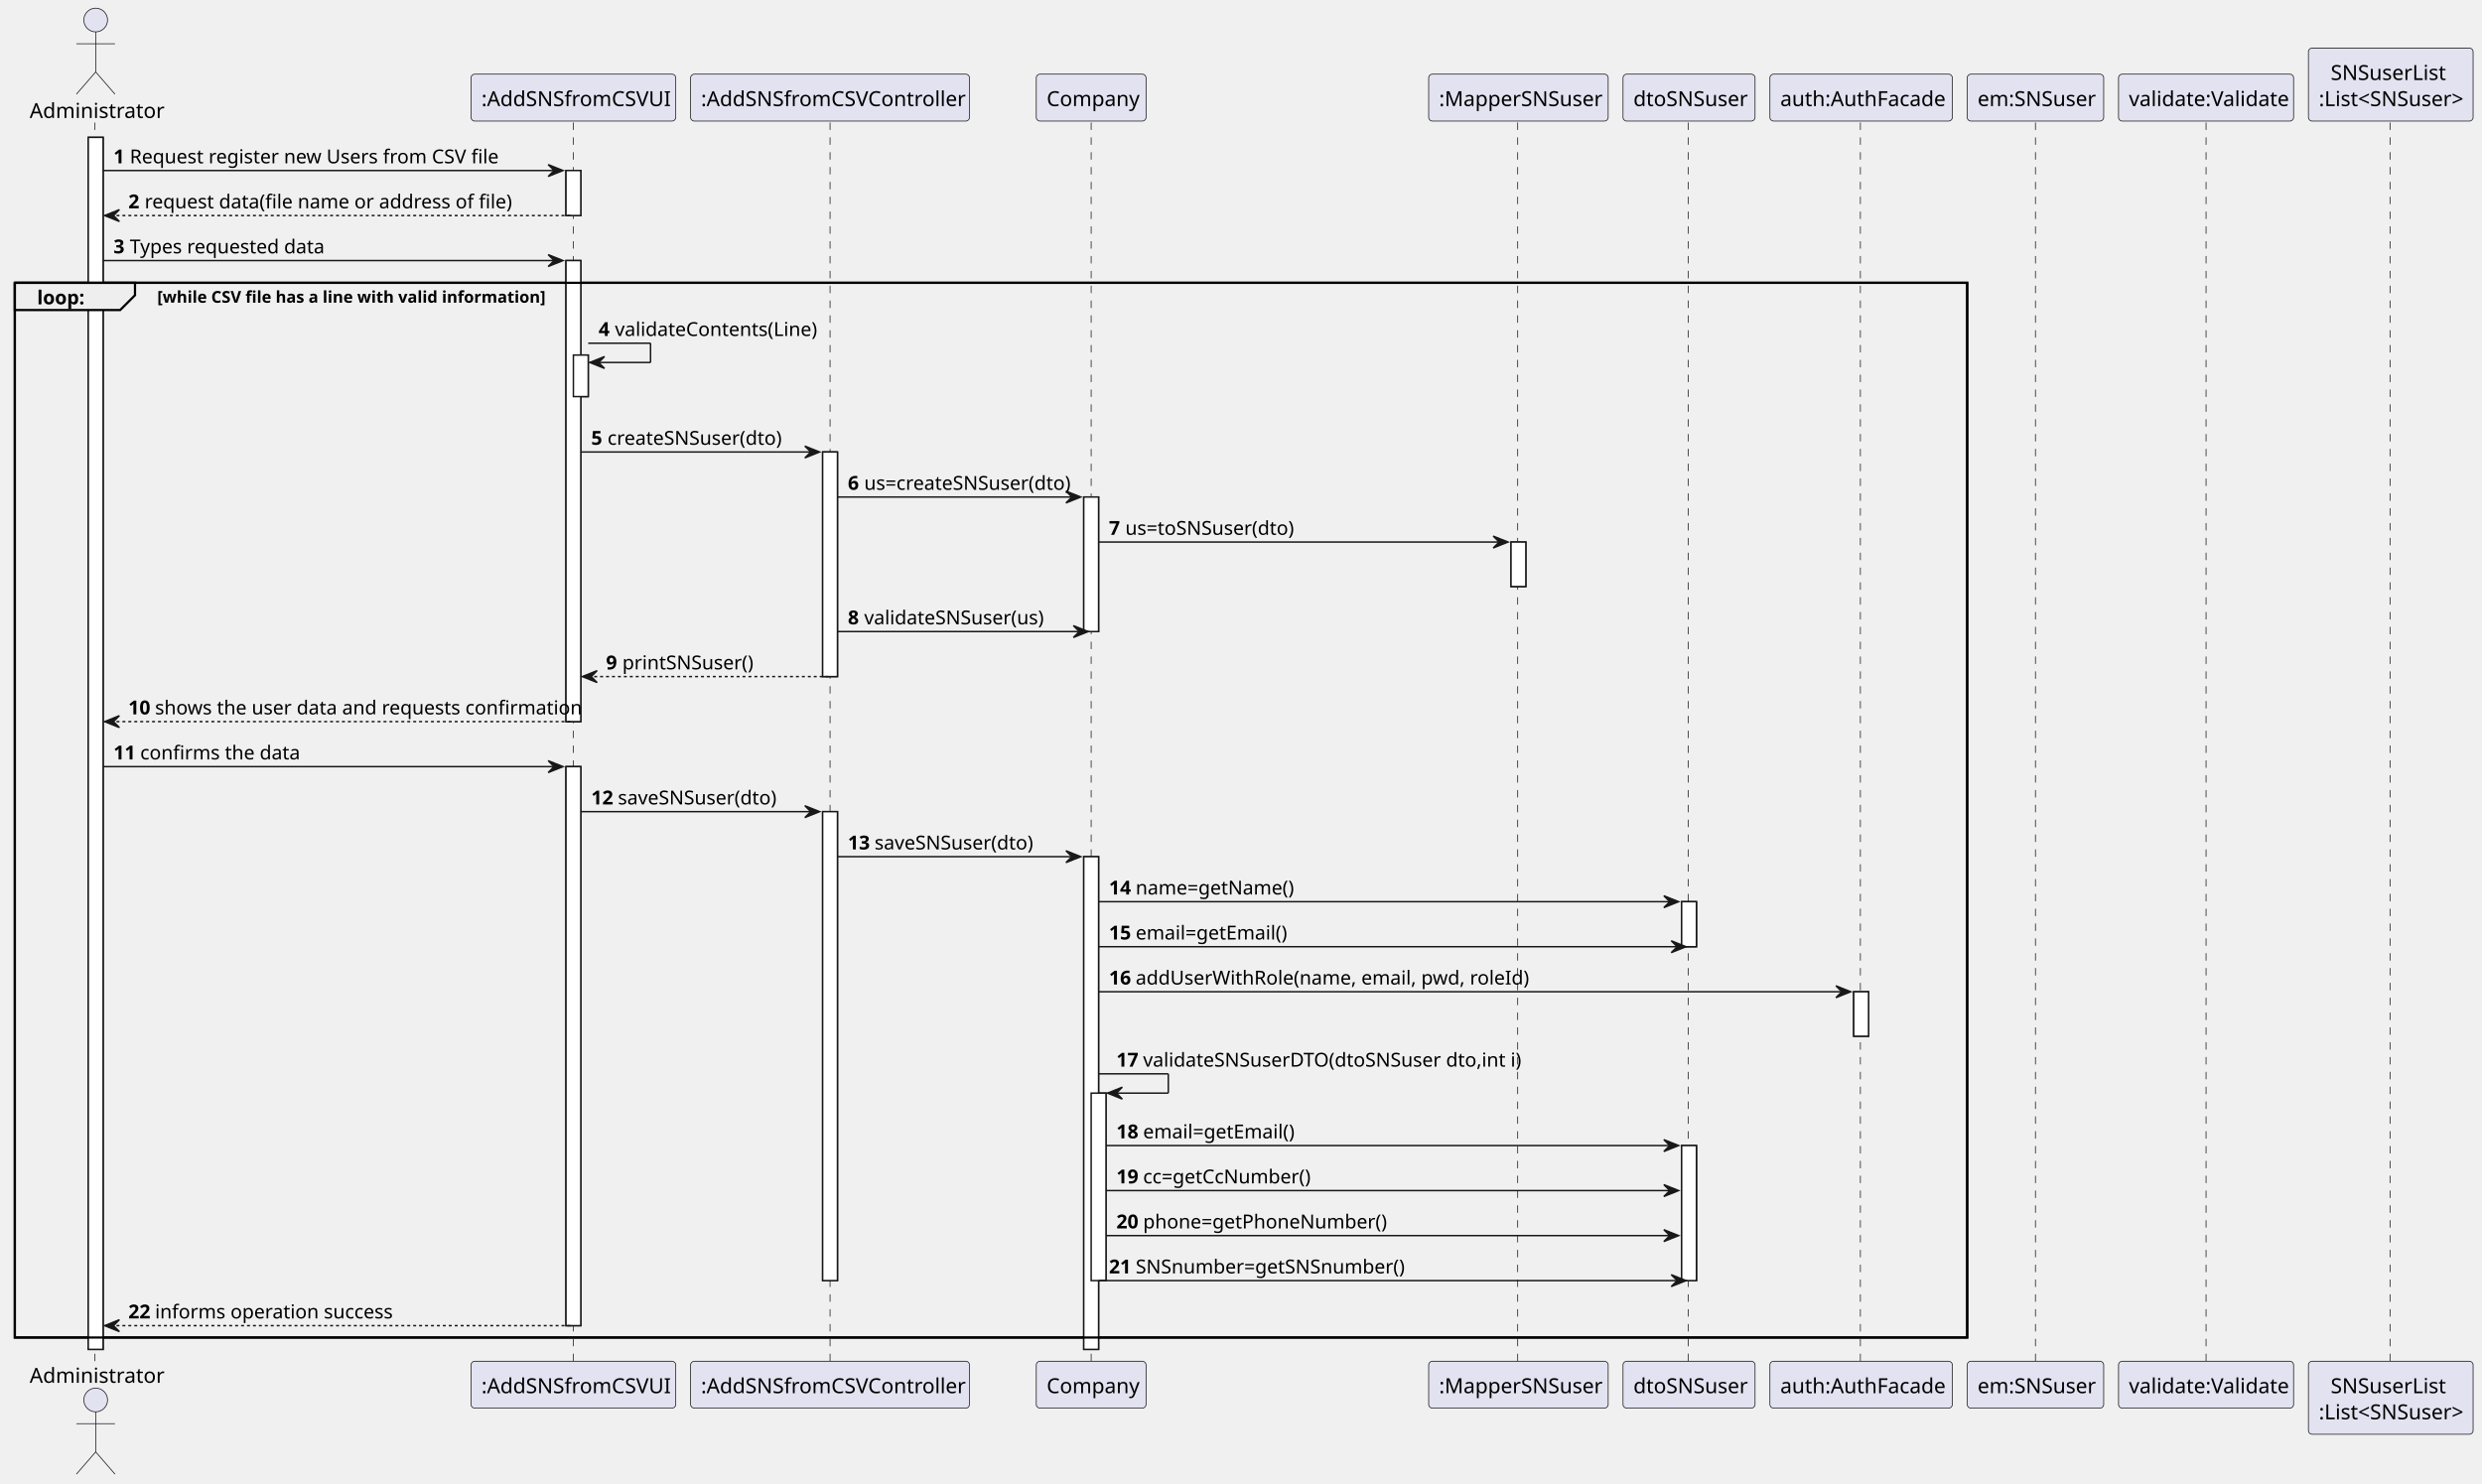
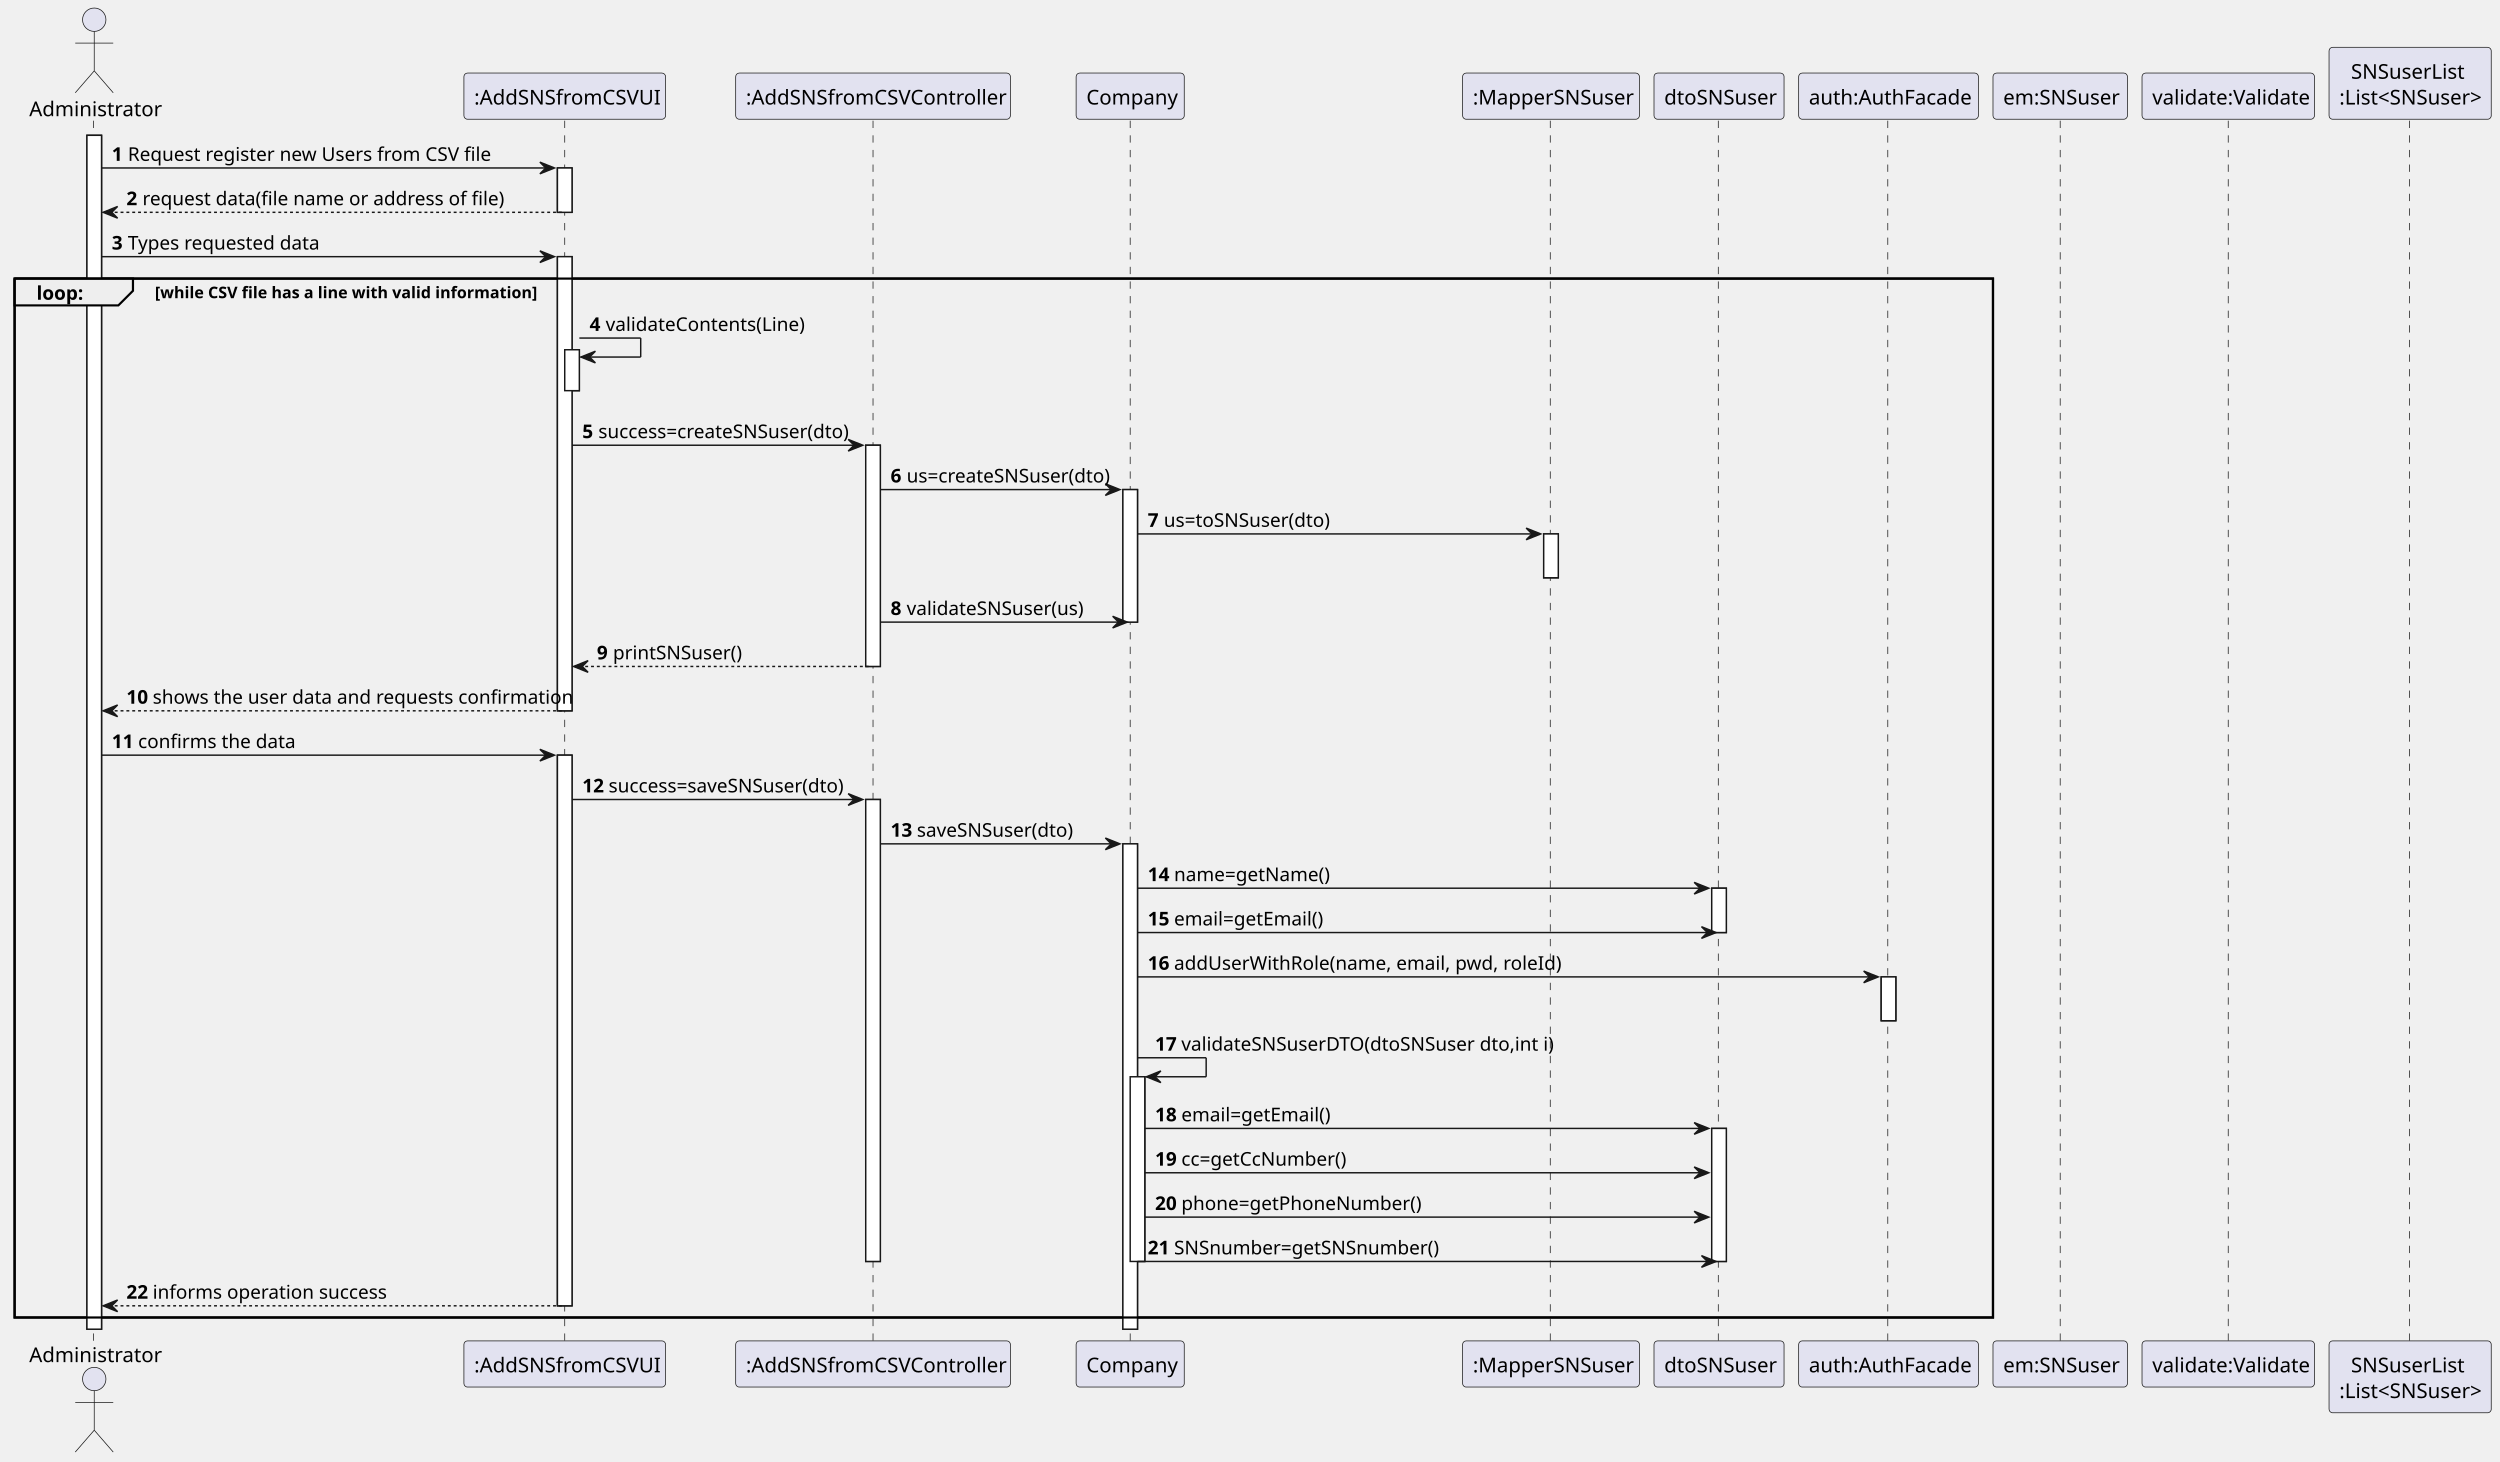
- <svg xmlns="http://www.w3.org/2000/svg" contentStyleType="text/css" height="1000px" preserveAspectRatio="none" style="width:1673px;height:1000px;background:#FFFFFF;" version="1.1" viewBox="0 0 1673 1000" width="1673px" zoomAndPan="magnify">
+ <svg xmlns="http://www.w3.org/2000/svg" contentStyleType="text/css" height="1000px" preserveAspectRatio="none" style="width:1711px;height:1000px;background:#FFFFFF;" version="1.1" viewBox="0 0 1711 1000" width="1711px" zoomAndPan="magnify">
  <defs />
  <g>
    <rect fill="#FFFFFF" height="817.086" style="stroke:#181818;stroke-width:1.0;" width="10" x="59.5" y="92.609" />
    <rect fill="#FFFFFF" height="30.352" style="stroke:#181818;stroke-width:1.0;" width="10" x="381.5" y="114.961" />
    <rect fill="#FFFFFF" height="310.812" style="stroke:#181818;stroke-width:1.0;" width="10" x="381.5" y="175.664" />
    <rect fill="#FFFFFF" height="28" style="stroke:#181818;stroke-width:1.0;" width="10" x="386.5" y="239.367" />
    <rect fill="#FFFFFF" height="376.867" style="stroke:#181818;stroke-width:1.0;" width="10" x="381.5" y="516.828" />
-     <rect fill="#FFFFFF" height="151.406" style="stroke:#181818;stroke-width:1.0;" width="10" x="554.5" y="304.719" />
-     <rect fill="#FFFFFF" height="316.164" style="stroke:#181818;stroke-width:1.0;" width="10" x="554.5" y="547.18" />
-     <rect fill="#FFFFFF" height="90.703" style="stroke:#181818;stroke-width:1.0;" width="10" x="730.5" y="335.07" />
-     <rect fill="#FFFFFF" height="332.164" style="stroke:#181818;stroke-width:1.0;" width="10" x="730.5" y="577.531" />
-     <rect fill="#FFFFFF" height="126.406" style="stroke:#181818;stroke-width:1.0;" width="10" x="735.5" y="736.938" />
-     <rect fill="#FFFFFF" height="30" style="stroke:#181818;stroke-width:1.0;" width="10" x="1018.5" y="365.422" />
-     <rect fill="#FFFFFF" height="30.352" style="stroke:#181818;stroke-width:1.0;" width="10" x="1133.5" y="607.883" />
-     <rect fill="#FFFFFF" height="91.055" style="stroke:#181818;stroke-width:1.0;" width="10" x="1133.5" y="772.289" />
-     <rect fill="#FFFFFF" height="30" style="stroke:#181818;stroke-width:1.0;" width="10" x="1249.5" y="668.586" />
-     <rect height="711.031" style="stroke:#000000;stroke-width:1.5;fill:none;" width="1316" x="10" y="190.664" />
+     <rect fill="#FFFFFF" height="151.406" style="stroke:#181818;stroke-width:1.0;" width="10" x="592.5" y="304.719" />
+     <rect fill="#FFFFFF" height="316.164" style="stroke:#181818;stroke-width:1.0;" width="10" x="592.5" y="547.18" />
+     <rect fill="#FFFFFF" height="90.703" style="stroke:#181818;stroke-width:1.0;" width="10" x="768.5" y="335.07" />
+     <rect fill="#FFFFFF" height="332.164" style="stroke:#181818;stroke-width:1.0;" width="10" x="768.5" y="577.531" />
+     <rect fill="#FFFFFF" height="126.406" style="stroke:#181818;stroke-width:1.0;" width="10" x="773.5" y="736.938" />
+     <rect fill="#FFFFFF" height="30" style="stroke:#181818;stroke-width:1.0;" width="10" x="1056.5" y="365.422" />
+     <rect fill="#FFFFFF" height="30.352" style="stroke:#181818;stroke-width:1.0;" width="10" x="1171.5" y="607.883" />
+     <rect fill="#FFFFFF" height="91.055" style="stroke:#181818;stroke-width:1.0;" width="10" x="1171.5" y="772.289" />
+     <rect fill="#FFFFFF" height="30" style="stroke:#181818;stroke-width:1.0;" width="10" x="1287.5" y="668.586" />
+     <rect height="711.031" style="stroke:#000000;stroke-width:1.5;fill:none;" width="1354" x="10" y="190.664" />
    <line style="stroke:#181818;stroke-width:0.5;fill:none;stroke-dasharray:5.0,5.0;" x1="64" x2="64" y1="82.609" y2="918.695" />
    <line style="stroke:#181818;stroke-width:0.5;fill:none;stroke-dasharray:5.0,5.0;" x1="386.5" x2="386.5" y1="82.609" y2="918.695" />
-     <line style="stroke:#181818;stroke-width:0.5;fill:none;stroke-dasharray:5.0,5.0;" x1="559.5" x2="559.5" y1="82.609" y2="918.695" />
-     <line style="stroke:#181818;stroke-width:0.5;fill:none;stroke-dasharray:5.0,5.0;" x1="735.5" x2="735.5" y1="82.609" y2="918.695" />
-     <line style="stroke:#181818;stroke-width:0.5;fill:none;stroke-dasharray:5.0,5.0;" x1="1023" x2="1023" y1="82.609" y2="918.695" />
-     <line style="stroke:#181818;stroke-width:0.5;fill:none;stroke-dasharray:5.0,5.0;" x1="1138" x2="1138" y1="82.609" y2="918.695" />
-     <line style="stroke:#181818;stroke-width:0.5;fill:none;stroke-dasharray:5.0,5.0;" x1="1254" x2="1254" y1="82.609" y2="918.695" />
-     <line style="stroke:#181818;stroke-width:0.5;fill:none;stroke-dasharray:5.0,5.0;" x1="1372" x2="1372" y1="82.609" y2="918.695" />
-     <line style="stroke:#181818;stroke-width:0.5;fill:none;stroke-dasharray:5.0,5.0;" x1="1487" x2="1487" y1="82.609" y2="918.695" />
-     <line style="stroke:#181818;stroke-width:0.5;fill:none;stroke-dasharray:5.0,5.0;" x1="1611" x2="1611" y1="82.609" y2="918.695" />
+     <line style="stroke:#181818;stroke-width:0.5;fill:none;stroke-dasharray:5.0,5.0;" x1="597.5" x2="597.5" y1="82.609" y2="918.695" />
+     <line style="stroke:#181818;stroke-width:0.5;fill:none;stroke-dasharray:5.0,5.0;" x1="773.5" x2="773.5" y1="82.609" y2="918.695" />
+     <line style="stroke:#181818;stroke-width:0.5;fill:none;stroke-dasharray:5.0,5.0;" x1="1061" x2="1061" y1="82.609" y2="918.695" />
+     <line style="stroke:#181818;stroke-width:0.5;fill:none;stroke-dasharray:5.0,5.0;" x1="1176" x2="1176" y1="82.609" y2="918.695" />
+     <line style="stroke:#181818;stroke-width:0.5;fill:none;stroke-dasharray:5.0,5.0;" x1="1292" x2="1292" y1="82.609" y2="918.695" />
+     <line style="stroke:#181818;stroke-width:0.5;fill:none;stroke-dasharray:5.0,5.0;" x1="1410" x2="1410" y1="82.609" y2="918.695" />
+     <line style="stroke:#181818;stroke-width:0.5;fill:none;stroke-dasharray:5.0,5.0;" x1="1525" x2="1525" y1="82.609" y2="918.695" />
+     <line style="stroke:#181818;stroke-width:0.5;fill:none;stroke-dasharray:5.0,5.0;" x1="1649" x2="1649" y1="82.609" y2="918.695" />
    <text fill="#000000" font-family="sans-serif" font-size="14" lengthAdjust="spacing" textLength="83" x="20" y="79.533">Administrator</text>
    <ellipse cx="64.5" cy="13.5" fill="#E2E2F0" rx="8" ry="8" style="stroke:#181818;stroke-width:0.5;" />
    <path d="M64.5,21.5 L64.5,48.5 M51.5,29.5 L77.5,29.5 M64.5,48.5 L51.5,63.5 M64.5,48.5 L77.5,63.5 " fill="none" style="stroke:#181818;stroke-width:0.5;" />
    <text fill="#000000" font-family="sans-serif" font-size="14" lengthAdjust="spacing" textLength="83" x="20" y="932.229">Administrator</text>
    <ellipse cx="64.5" cy="943.805" fill="#E2E2F0" rx="8" ry="8" style="stroke:#181818;stroke-width:0.5;" />
    <path d="M64.5,951.805 L64.5,978.805 M51.5,959.805 L77.5,959.805 M64.5,978.805 L51.5,993.805 M64.5,978.805 L77.5,993.805 " fill="none" style="stroke:#181818;stroke-width:0.5;" />
    <rect fill="#E2E2F0" height="31.609" rx="2.5" ry="2.5" style="stroke:#181818;stroke-width:0.5;" width="138" x="317.5" y="50" />
    <text fill="#000000" font-family="sans-serif" font-size="14" lengthAdjust="spacing" textLength="124" x="324.5" y="71.533">:AddSNSfromCSVUI</text>
    <rect fill="#E2E2F0" height="31.609" rx="2.5" ry="2.5" style="stroke:#181818;stroke-width:0.5;" width="138" x="317.5" y="917.695" />
    <text fill="#000000" font-family="sans-serif" font-size="14" lengthAdjust="spacing" textLength="124" x="324.5" y="939.229">:AddSNSfromCSVUI</text>
-     <rect fill="#E2E2F0" height="31.609" rx="2.5" ry="2.5" style="stroke:#181818;stroke-width:0.5;" width="188" x="465.5" y="50" />
-     <text fill="#000000" font-family="sans-serif" font-size="14" lengthAdjust="spacing" textLength="174" x="472.5" y="71.533">:AddSNSfromCSVController</text>
-     <rect fill="#E2E2F0" height="31.609" rx="2.5" ry="2.5" style="stroke:#181818;stroke-width:0.5;" width="188" x="465.5" y="917.695" />
-     <text fill="#000000" font-family="sans-serif" font-size="14" lengthAdjust="spacing" textLength="174" x="472.5" y="939.229">:AddSNSfromCSVController</text>
-     <rect fill="#E2E2F0" height="31.609" rx="2.5" ry="2.5" style="stroke:#181818;stroke-width:0.5;" width="74" x="698.5" y="50" />
-     <text fill="#000000" font-family="sans-serif" font-size="14" lengthAdjust="spacing" textLength="60" x="705.5" y="71.533">Company</text>
-     <rect fill="#E2E2F0" height="31.609" rx="2.5" ry="2.5" style="stroke:#181818;stroke-width:0.5;" width="74" x="698.5" y="917.695" />
-     <text fill="#000000" font-family="sans-serif" font-size="14" lengthAdjust="spacing" textLength="60" x="705.5" y="939.229">Company</text>
-     <rect fill="#E2E2F0" height="31.609" rx="2.5" ry="2.5" style="stroke:#181818;stroke-width:0.5;" width="121" x="963" y="50" />
-     <text fill="#000000" font-family="sans-serif" font-size="14" lengthAdjust="spacing" textLength="107" x="970" y="71.533">:MapperSNSuser</text>
-     <rect fill="#E2E2F0" height="31.609" rx="2.5" ry="2.5" style="stroke:#181818;stroke-width:0.5;" width="121" x="963" y="917.695" />
-     <text fill="#000000" font-family="sans-serif" font-size="14" lengthAdjust="spacing" textLength="107" x="970" y="939.229">:MapperSNSuser</text>
-     <rect fill="#E2E2F0" height="31.609" rx="2.5" ry="2.5" style="stroke:#181818;stroke-width:0.5;" width="89" x="1094" y="50" />
-     <text fill="#000000" font-family="sans-serif" font-size="14" lengthAdjust="spacing" textLength="75" x="1101" y="71.533">dtoSNSuser</text>
-     <rect fill="#E2E2F0" height="31.609" rx="2.5" ry="2.5" style="stroke:#181818;stroke-width:0.5;" width="89" x="1094" y="917.695" />
-     <text fill="#000000" font-family="sans-serif" font-size="14" lengthAdjust="spacing" textLength="75" x="1101" y="939.229">dtoSNSuser</text>
-     <rect fill="#E2E2F0" height="31.609" rx="2.5" ry="2.5" style="stroke:#181818;stroke-width:0.5;" width="123" x="1193" y="50" />
-     <text fill="#000000" font-family="sans-serif" font-size="14" lengthAdjust="spacing" textLength="109" x="1200" y="71.533">auth:AuthFacade</text>
-     <rect fill="#E2E2F0" height="31.609" rx="2.5" ry="2.5" style="stroke:#181818;stroke-width:0.5;" width="123" x="1193" y="917.695" />
-     <text fill="#000000" font-family="sans-serif" font-size="14" lengthAdjust="spacing" textLength="109" x="1200" y="939.229">auth:AuthFacade</text>
-     <rect fill="#E2E2F0" height="31.609" rx="2.5" ry="2.5" style="stroke:#181818;stroke-width:0.5;" width="92" x="1326" y="50" />
-     <text fill="#000000" font-family="sans-serif" font-size="14" lengthAdjust="spacing" textLength="78" x="1333" y="71.533">em:SNSuser</text>
-     <rect fill="#E2E2F0" height="31.609" rx="2.5" ry="2.5" style="stroke:#181818;stroke-width:0.5;" width="92" x="1326" y="917.695" />
-     <text fill="#000000" font-family="sans-serif" font-size="14" lengthAdjust="spacing" textLength="78" x="1333" y="939.229">em:SNSuser</text>
-     <rect fill="#E2E2F0" height="31.609" rx="2.5" ry="2.5" style="stroke:#181818;stroke-width:0.5;" width="118" x="1428" y="50" />
-     <text fill="#000000" font-family="sans-serif" font-size="14" lengthAdjust="spacing" textLength="104" x="1435" y="71.533">validate:Validate</text>
-     <rect fill="#E2E2F0" height="31.609" rx="2.5" ry="2.5" style="stroke:#181818;stroke-width:0.5;" width="118" x="1428" y="917.695" />
-     <text fill="#000000" font-family="sans-serif" font-size="14" lengthAdjust="spacing" textLength="104" x="1435" y="939.229">validate:Validate</text>
-     <rect fill="#E2E2F0" height="49.219" rx="2.5" ry="2.5" style="stroke:#181818;stroke-width:0.5;" width="111" x="1556" y="32.391" />
-     <text fill="#000000" font-family="sans-serif" font-size="14" lengthAdjust="spacing" textLength="77" x="1571" y="53.924">SNSuserList</text>
-     <text fill="#000000" font-family="sans-serif" font-size="14" lengthAdjust="spacing" textLength="97" x="1563" y="71.533">:List&lt;SNSuser&gt;</text>
-     <rect fill="#E2E2F0" height="49.219" rx="2.5" ry="2.5" style="stroke:#181818;stroke-width:0.5;" width="111" x="1556" y="917.695" />
-     <text fill="#000000" font-family="sans-serif" font-size="14" lengthAdjust="spacing" textLength="77" x="1571" y="939.229">SNSuserList</text>
-     <text fill="#000000" font-family="sans-serif" font-size="14" lengthAdjust="spacing" textLength="97" x="1563" y="956.838">:List&lt;SNSuser&gt;</text>
+     <rect fill="#E2E2F0" height="31.609" rx="2.5" ry="2.5" style="stroke:#181818;stroke-width:0.5;" width="188" x="503.5" y="50" />
+     <text fill="#000000" font-family="sans-serif" font-size="14" lengthAdjust="spacing" textLength="174" x="510.5" y="71.533">:AddSNSfromCSVController</text>
+     <rect fill="#E2E2F0" height="31.609" rx="2.5" ry="2.5" style="stroke:#181818;stroke-width:0.5;" width="188" x="503.5" y="917.695" />
+     <text fill="#000000" font-family="sans-serif" font-size="14" lengthAdjust="spacing" textLength="174" x="510.5" y="939.229">:AddSNSfromCSVController</text>
+     <rect fill="#E2E2F0" height="31.609" rx="2.5" ry="2.5" style="stroke:#181818;stroke-width:0.5;" width="74" x="736.5" y="50" />
+     <text fill="#000000" font-family="sans-serif" font-size="14" lengthAdjust="spacing" textLength="60" x="743.5" y="71.533">Company</text>
+     <rect fill="#E2E2F0" height="31.609" rx="2.5" ry="2.5" style="stroke:#181818;stroke-width:0.5;" width="74" x="736.5" y="917.695" />
+     <text fill="#000000" font-family="sans-serif" font-size="14" lengthAdjust="spacing" textLength="60" x="743.5" y="939.229">Company</text>
+     <rect fill="#E2E2F0" height="31.609" rx="2.5" ry="2.5" style="stroke:#181818;stroke-width:0.5;" width="121" x="1001" y="50" />
+     <text fill="#000000" font-family="sans-serif" font-size="14" lengthAdjust="spacing" textLength="107" x="1008" y="71.533">:MapperSNSuser</text>
+     <rect fill="#E2E2F0" height="31.609" rx="2.5" ry="2.5" style="stroke:#181818;stroke-width:0.5;" width="121" x="1001" y="917.695" />
+     <text fill="#000000" font-family="sans-serif" font-size="14" lengthAdjust="spacing" textLength="107" x="1008" y="939.229">:MapperSNSuser</text>
+     <rect fill="#E2E2F0" height="31.609" rx="2.5" ry="2.5" style="stroke:#181818;stroke-width:0.5;" width="89" x="1132" y="50" />
+     <text fill="#000000" font-family="sans-serif" font-size="14" lengthAdjust="spacing" textLength="75" x="1139" y="71.533">dtoSNSuser</text>
+     <rect fill="#E2E2F0" height="31.609" rx="2.5" ry="2.5" style="stroke:#181818;stroke-width:0.5;" width="89" x="1132" y="917.695" />
+     <text fill="#000000" font-family="sans-serif" font-size="14" lengthAdjust="spacing" textLength="75" x="1139" y="939.229">dtoSNSuser</text>
+     <rect fill="#E2E2F0" height="31.609" rx="2.5" ry="2.5" style="stroke:#181818;stroke-width:0.5;" width="123" x="1231" y="50" />
+     <text fill="#000000" font-family="sans-serif" font-size="14" lengthAdjust="spacing" textLength="109" x="1238" y="71.533">auth:AuthFacade</text>
+     <rect fill="#E2E2F0" height="31.609" rx="2.5" ry="2.5" style="stroke:#181818;stroke-width:0.5;" width="123" x="1231" y="917.695" />
+     <text fill="#000000" font-family="sans-serif" font-size="14" lengthAdjust="spacing" textLength="109" x="1238" y="939.229">auth:AuthFacade</text>
+     <rect fill="#E2E2F0" height="31.609" rx="2.5" ry="2.5" style="stroke:#181818;stroke-width:0.5;" width="92" x="1364" y="50" />
+     <text fill="#000000" font-family="sans-serif" font-size="14" lengthAdjust="spacing" textLength="78" x="1371" y="71.533">em:SNSuser</text>
+     <rect fill="#E2E2F0" height="31.609" rx="2.5" ry="2.5" style="stroke:#181818;stroke-width:0.5;" width="92" x="1364" y="917.695" />
+     <text fill="#000000" font-family="sans-serif" font-size="14" lengthAdjust="spacing" textLength="78" x="1371" y="939.229">em:SNSuser</text>
+     <rect fill="#E2E2F0" height="31.609" rx="2.5" ry="2.5" style="stroke:#181818;stroke-width:0.5;" width="118" x="1466" y="50" />
+     <text fill="#000000" font-family="sans-serif" font-size="14" lengthAdjust="spacing" textLength="104" x="1473" y="71.533">validate:Validate</text>
+     <rect fill="#E2E2F0" height="31.609" rx="2.5" ry="2.5" style="stroke:#181818;stroke-width:0.5;" width="118" x="1466" y="917.695" />
+     <text fill="#000000" font-family="sans-serif" font-size="14" lengthAdjust="spacing" textLength="104" x="1473" y="939.229">validate:Validate</text>
+     <rect fill="#E2E2F0" height="49.219" rx="2.5" ry="2.5" style="stroke:#181818;stroke-width:0.5;" width="111" x="1594" y="32.391" />
+     <text fill="#000000" font-family="sans-serif" font-size="14" lengthAdjust="spacing" textLength="77" x="1609" y="53.924">SNSuserList</text>
+     <text fill="#000000" font-family="sans-serif" font-size="14" lengthAdjust="spacing" textLength="97" x="1601" y="71.533">:List&lt;SNSuser&gt;</text>
+     <rect fill="#E2E2F0" height="49.219" rx="2.5" ry="2.5" style="stroke:#181818;stroke-width:0.5;" width="111" x="1594" y="917.695" />
+     <text fill="#000000" font-family="sans-serif" font-size="14" lengthAdjust="spacing" textLength="77" x="1609" y="939.229">SNSuserList</text>
+     <text fill="#000000" font-family="sans-serif" font-size="14" lengthAdjust="spacing" textLength="97" x="1601" y="956.838">:List&lt;SNSuser&gt;</text>
    <rect fill="#FFFFFF" height="817.086" style="stroke:#181818;stroke-width:1.0;" width="10" x="59.5" y="92.609" />
    <rect fill="#FFFFFF" height="30.352" style="stroke:#181818;stroke-width:1.0;" width="10" x="381.5" y="114.961" />
    <rect fill="#FFFFFF" height="310.812" style="stroke:#181818;stroke-width:1.0;" width="10" x="381.5" y="175.664" />
    <rect fill="#FFFFFF" height="28" style="stroke:#181818;stroke-width:1.0;" width="10" x="386.5" y="239.367" />
    <rect fill="#FFFFFF" height="376.867" style="stroke:#181818;stroke-width:1.0;" width="10" x="381.5" y="516.828" />
-     <rect fill="#FFFFFF" height="151.406" style="stroke:#181818;stroke-width:1.0;" width="10" x="554.5" y="304.719" />
-     <rect fill="#FFFFFF" height="316.164" style="stroke:#181818;stroke-width:1.0;" width="10" x="554.5" y="547.18" />
-     <rect fill="#FFFFFF" height="90.703" style="stroke:#181818;stroke-width:1.0;" width="10" x="730.5" y="335.07" />
-     <rect fill="#FFFFFF" height="332.164" style="stroke:#181818;stroke-width:1.0;" width="10" x="730.5" y="577.531" />
-     <rect fill="#FFFFFF" height="126.406" style="stroke:#181818;stroke-width:1.0;" width="10" x="735.5" y="736.938" />
-     <rect fill="#FFFFFF" height="30" style="stroke:#181818;stroke-width:1.0;" width="10" x="1018.5" y="365.422" />
-     <rect fill="#FFFFFF" height="30.352" style="stroke:#181818;stroke-width:1.0;" width="10" x="1133.5" y="607.883" />
-     <rect fill="#FFFFFF" height="91.055" style="stroke:#181818;stroke-width:1.0;" width="10" x="1133.5" y="772.289" />
-     <rect fill="#FFFFFF" height="30" style="stroke:#181818;stroke-width:1.0;" width="10" x="1249.5" y="668.586" />
+     <rect fill="#FFFFFF" height="151.406" style="stroke:#181818;stroke-width:1.0;" width="10" x="592.5" y="304.719" />
+     <rect fill="#FFFFFF" height="316.164" style="stroke:#181818;stroke-width:1.0;" width="10" x="592.5" y="547.18" />
+     <rect fill="#FFFFFF" height="90.703" style="stroke:#181818;stroke-width:1.0;" width="10" x="768.5" y="335.07" />
+     <rect fill="#FFFFFF" height="332.164" style="stroke:#181818;stroke-width:1.0;" width="10" x="768.5" y="577.531" />
+     <rect fill="#FFFFFF" height="126.406" style="stroke:#181818;stroke-width:1.0;" width="10" x="773.5" y="736.938" />
+     <rect fill="#FFFFFF" height="30" style="stroke:#181818;stroke-width:1.0;" width="10" x="1056.5" y="365.422" />
+     <rect fill="#FFFFFF" height="30.352" style="stroke:#181818;stroke-width:1.0;" width="10" x="1171.5" y="607.883" />
+     <rect fill="#FFFFFF" height="91.055" style="stroke:#181818;stroke-width:1.0;" width="10" x="1171.5" y="772.289" />
+     <rect fill="#FFFFFF" height="30" style="stroke:#181818;stroke-width:1.0;" width="10" x="1287.5" y="668.586" />
    <polygon fill="#181818" points="369.5,110.961,379.5,114.961,369.5,118.961,373.5,114.961" style="stroke:#181818;stroke-width:1.0;" />
    <line style="stroke:#181818;stroke-width:1.0;" x1="69.5" x2="375.5" y1="114.961" y2="114.961" />
    <text fill="#000000" font-family="sans-serif" font-size="13" font-weight="bold" lengthAdjust="spacing" textLength="7" x="76.5" y="110.105">1</text>
    <text fill="#000000" font-family="sans-serif" font-size="13" lengthAdjust="spacing" textLength="240" x="87.5" y="110.105">Request register new Users from CSV file</text>
    <polygon fill="#181818" points="80.5,141.312,70.5,145.312,80.5,149.312,76.5,145.312" style="stroke:#181818;stroke-width:1.0;" />
    <line style="stroke:#181818;stroke-width:1.0;stroke-dasharray:2.0,2.0;" x1="74.5" x2="385.5" y1="145.312" y2="145.312" />
    <text fill="#000000" font-family="sans-serif" font-size="13" font-weight="bold" lengthAdjust="spacing" textLength="7" x="86.5" y="140.456">2</text>
    <text fill="#000000" font-family="sans-serif" font-size="13" lengthAdjust="spacing" textLength="231" x="97.5" y="140.456">request data(file name or address of file)</text>
    <polygon fill="#181818" points="369.5,171.664,379.5,175.664,369.5,179.664,373.5,175.664" style="stroke:#181818;stroke-width:1.0;" />
    <line style="stroke:#181818;stroke-width:1.0;" x1="69.5" x2="375.5" y1="175.664" y2="175.664" />
    <text fill="#000000" font-family="sans-serif" font-size="13" font-weight="bold" lengthAdjust="spacing" textLength="7" x="76.5" y="170.808">3</text>
    <text fill="#000000" font-family="sans-serif" font-size="13" lengthAdjust="spacing" textLength="125" x="87.5" y="170.808">Types requested data</text>
    <path d="M10,190.664 L91,190.664 L91,199.016 L81,209.016 L10,209.016 L10,190.664 " fill="#EEEEEE" style="stroke:#000000;stroke-width:1.5;" />
-     <rect fill="none" height="711.031" style="stroke:#000000;stroke-width:1.5;" width="1316" x="10" y="190.664" />
+     <rect fill="none" height="711.031" style="stroke:#000000;stroke-width:1.5;" width="1354" x="10" y="190.664" />
    <text fill="#000000" font-family="sans-serif" font-size="13" font-weight="bold" lengthAdjust="spacing" textLength="32" x="25" y="205.159">loop:</text>
    <text fill="#000000" font-family="sans-serif" font-size="11" font-weight="bold" lengthAdjust="spacing" textLength="261" x="106" y="204.083">[while CSV file has a line with valid information]</text>
    <line style="stroke:#181818;stroke-width:1.0;" x1="396.5" x2="438.5" y1="231.367" y2="231.367" />
    <line style="stroke:#181818;stroke-width:1.0;" x1="438.5" x2="438.5" y1="231.367" y2="244.367" />
    <line style="stroke:#181818;stroke-width:1.0;" x1="397.5" x2="438.5" y1="244.367" y2="244.367" />
    <polygon fill="#181818" points="407.5,240.367,397.5,244.367,407.5,248.367,403.5,244.367" style="stroke:#181818;stroke-width:1.0;" />
    <text fill="#000000" font-family="sans-serif" font-size="13" font-weight="bold" lengthAdjust="spacing" textLength="7" x="403.5" y="226.511">4</text>
    <text fill="#000000" font-family="sans-serif" font-size="13" lengthAdjust="spacing" textLength="127" x="414.5" y="226.511">validateContents(Line)</text>
-     <polygon fill="#181818" points="542.5,300.719,552.5,304.719,542.5,308.719,546.5,304.719" style="stroke:#181818;stroke-width:1.0;" />
-     <line style="stroke:#181818;stroke-width:1.0;" x1="391.5" x2="548.5" y1="304.719" y2="304.719" />
+     <polygon fill="#181818" points="580.5,300.719,590.5,304.719,580.5,308.719,584.5,304.719" style="stroke:#181818;stroke-width:1.0;" />
+     <line style="stroke:#181818;stroke-width:1.0;" x1="391.5" x2="586.5" y1="304.719" y2="304.719" />
    <text fill="#000000" font-family="sans-serif" font-size="13" font-weight="bold" lengthAdjust="spacing" textLength="7" x="398.5" y="299.862">5</text>
-     <text fill="#000000" font-family="sans-serif" font-size="13" lengthAdjust="spacing" textLength="114" x="409.5" y="299.862">createSNSuser(dto)</text>
-     <polygon fill="#181818" points="718.5,331.07,728.5,335.07,718.5,339.07,722.5,335.07" style="stroke:#181818;stroke-width:1.0;" />
-     <line style="stroke:#181818;stroke-width:1.0;" x1="564.5" x2="724.5" y1="335.07" y2="335.07" />
-     <text fill="#000000" font-family="sans-serif" font-size="13" font-weight="bold" lengthAdjust="spacing" textLength="7" x="571.5" y="330.214">6</text>
-     <text fill="#000000" font-family="sans-serif" font-size="13" lengthAdjust="spacing" textLength="136" x="582.5" y="330.214">us=createSNSuser(dto)</text>
-     <polygon fill="#181818" points="1006.5,361.422,1016.5,365.422,1006.5,369.422,1010.5,365.422" style="stroke:#181818;stroke-width:1.0;" />
-     <line style="stroke:#181818;stroke-width:1.0;" x1="740.5" x2="1012.5" y1="365.422" y2="365.422" />
-     <text fill="#000000" font-family="sans-serif" font-size="13" font-weight="bold" lengthAdjust="spacing" textLength="7" x="747.5" y="360.565">7</text>
-     <text fill="#000000" font-family="sans-serif" font-size="13" lengthAdjust="spacing" textLength="111" x="758.5" y="360.565">us=toSNSuser(dto)</text>
-     <polygon fill="#181818" points="723.5,421.773,733.5,425.773,723.5,429.773,727.5,425.773" style="stroke:#181818;stroke-width:1.0;" />
-     <line style="stroke:#181818;stroke-width:1.0;" x1="564.5" x2="729.5" y1="425.773" y2="425.773" />
-     <text fill="#000000" font-family="sans-serif" font-size="13" font-weight="bold" lengthAdjust="spacing" textLength="7" x="571.5" y="420.917">8</text>
-     <text fill="#000000" font-family="sans-serif" font-size="13" lengthAdjust="spacing" textLength="117" x="582.5" y="420.917">validateSNSuser(us)</text>
+     <text fill="#000000" font-family="sans-serif" font-size="13" lengthAdjust="spacing" textLength="171" x="409.5" y="299.862">success=createSNSuser(dto)</text>
+     <polygon fill="#181818" points="756.5,331.07,766.5,335.07,756.5,339.07,760.5,335.07" style="stroke:#181818;stroke-width:1.0;" />
+     <line style="stroke:#181818;stroke-width:1.0;" x1="602.5" x2="762.5" y1="335.07" y2="335.07" />
+     <text fill="#000000" font-family="sans-serif" font-size="13" font-weight="bold" lengthAdjust="spacing" textLength="7" x="609.5" y="330.214">6</text>
+     <text fill="#000000" font-family="sans-serif" font-size="13" lengthAdjust="spacing" textLength="136" x="620.5" y="330.214">us=createSNSuser(dto)</text>
+     <polygon fill="#181818" points="1044.5,361.422,1054.5,365.422,1044.5,369.422,1048.5,365.422" style="stroke:#181818;stroke-width:1.0;" />
+     <line style="stroke:#181818;stroke-width:1.0;" x1="778.5" x2="1050.5" y1="365.422" y2="365.422" />
+     <text fill="#000000" font-family="sans-serif" font-size="13" font-weight="bold" lengthAdjust="spacing" textLength="7" x="785.5" y="360.565">7</text>
+     <text fill="#000000" font-family="sans-serif" font-size="13" lengthAdjust="spacing" textLength="111" x="796.5" y="360.565">us=toSNSuser(dto)</text>
+     <polygon fill="#181818" points="761.5,421.773,771.5,425.773,761.5,429.773,765.5,425.773" style="stroke:#181818;stroke-width:1.0;" />
+     <line style="stroke:#181818;stroke-width:1.0;" x1="602.5" x2="767.5" y1="425.773" y2="425.773" />
+     <text fill="#000000" font-family="sans-serif" font-size="13" font-weight="bold" lengthAdjust="spacing" textLength="7" x="609.5" y="420.917">8</text>
+     <text fill="#000000" font-family="sans-serif" font-size="13" lengthAdjust="spacing" textLength="117" x="620.5" y="420.917">validateSNSuser(us)</text>
    <polygon fill="#181818" points="402.5,452.125,392.5,456.125,402.5,460.125,398.5,456.125" style="stroke:#181818;stroke-width:1.0;" />
-     <line style="stroke:#181818;stroke-width:1.0;stroke-dasharray:2.0,2.0;" x1="396.5" x2="558.5" y1="456.125" y2="456.125" />
+     <line style="stroke:#181818;stroke-width:1.0;stroke-dasharray:2.0,2.0;" x1="396.5" x2="596.5" y1="456.125" y2="456.125" />
    <text fill="#000000" font-family="sans-serif" font-size="13" font-weight="bold" lengthAdjust="spacing" textLength="7" x="408.5" y="451.269">9</text>
    <text fill="#000000" font-family="sans-serif" font-size="13" lengthAdjust="spacing" textLength="85" x="419.5" y="451.269">printSNSuser()</text>
    <polygon fill="#181818" points="80.5,482.477,70.5,486.477,80.5,490.477,76.5,486.477" style="stroke:#181818;stroke-width:1.0;" />
    <line style="stroke:#181818;stroke-width:1.0;stroke-dasharray:2.0,2.0;" x1="74.5" x2="385.5" y1="486.477" y2="486.477" />
    <text fill="#000000" font-family="sans-serif" font-size="13" font-weight="bold" lengthAdjust="spacing" textLength="14" x="86.5" y="481.62">10</text>
    <text fill="#000000" font-family="sans-serif" font-size="13" lengthAdjust="spacing" textLength="270" x="104.5" y="481.62">shows the user data and requests confirmation</text>
    <polygon fill="#181818" points="369.5,512.828,379.5,516.828,369.5,520.828,373.5,516.828" style="stroke:#181818;stroke-width:1.0;" />
    <line style="stroke:#181818;stroke-width:1.0;" x1="69.5" x2="375.5" y1="516.828" y2="516.828" />
    <text fill="#000000" font-family="sans-serif" font-size="13" font-weight="bold" lengthAdjust="spacing" textLength="14" x="76.5" y="511.972">11</text>
    <text fill="#000000" font-family="sans-serif" font-size="13" lengthAdjust="spacing" textLength="100" x="94.5" y="511.972">confirms the data</text>
-     <polygon fill="#181818" points="542.5,543.18,552.5,547.18,542.5,551.18,546.5,547.18" style="stroke:#181818;stroke-width:1.0;" />
-     <line style="stroke:#181818;stroke-width:1.0;" x1="391.5" x2="548.5" y1="547.18" y2="547.18" />
+     <polygon fill="#181818" points="580.5,543.18,590.5,547.18,580.5,551.18,584.5,547.18" style="stroke:#181818;stroke-width:1.0;" />
+     <line style="stroke:#181818;stroke-width:1.0;" x1="391.5" x2="586.5" y1="547.18" y2="547.18" />
    <text fill="#000000" font-family="sans-serif" font-size="13" font-weight="bold" lengthAdjust="spacing" textLength="14" x="398.5" y="542.323">12</text>
-     <text fill="#000000" font-family="sans-serif" font-size="13" lengthAdjust="spacing" textLength="104" x="416.5" y="542.323">saveSNSuser(dto)</text>
-     <polygon fill="#181818" points="718.5,573.531,728.5,577.531,718.5,581.531,722.5,577.531" style="stroke:#181818;stroke-width:1.0;" />
-     <line style="stroke:#181818;stroke-width:1.0;" x1="564.5" x2="724.5" y1="577.531" y2="577.531" />
-     <text fill="#000000" font-family="sans-serif" font-size="13" font-weight="bold" lengthAdjust="spacing" textLength="14" x="571.5" y="572.675">13</text>
-     <text fill="#000000" font-family="sans-serif" font-size="13" lengthAdjust="spacing" textLength="104" x="589.5" y="572.675">saveSNSuser(dto)</text>
-     <polygon fill="#181818" points="1121.5,603.883,1131.5,607.883,1121.5,611.883,1125.5,607.883" style="stroke:#181818;stroke-width:1.0;" />
-     <line style="stroke:#181818;stroke-width:1.0;" x1="740.5" x2="1127.5" y1="607.883" y2="607.883" />
-     <text fill="#000000" font-family="sans-serif" font-size="13" font-weight="bold" lengthAdjust="spacing" textLength="14" x="747.5" y="603.026">14</text>
-     <text fill="#000000" font-family="sans-serif" font-size="13" lengthAdjust="spacing" textLength="100" x="765.5" y="603.026">name=getName()</text>
-     <polygon fill="#181818" points="1126.5,634.234,1136.5,638.234,1126.5,642.234,1130.5,638.234" style="stroke:#181818;stroke-width:1.0;" />
-     <line style="stroke:#181818;stroke-width:1.0;" x1="740.5" x2="1132.5" y1="638.234" y2="638.234" />
-     <text fill="#000000" font-family="sans-serif" font-size="13" font-weight="bold" lengthAdjust="spacing" textLength="14" x="747.5" y="633.378">15</text>
-     <text fill="#000000" font-family="sans-serif" font-size="13" lengthAdjust="spacing" textLength="98" x="765.5" y="633.378">email=getEmail()</text>
-     <polygon fill="#181818" points="1237.5,664.586,1247.5,668.586,1237.5,672.586,1241.5,668.586" style="stroke:#181818;stroke-width:1.0;" />
-     <line style="stroke:#181818;stroke-width:1.0;" x1="740.5" x2="1243.5" y1="668.586" y2="668.586" />
-     <text fill="#000000" font-family="sans-serif" font-size="13" font-weight="bold" lengthAdjust="spacing" textLength="14" x="747.5" y="663.73">16</text>
-     <text fill="#000000" font-family="sans-serif" font-size="13" lengthAdjust="spacing" textLength="250" x="765.5" y="663.73">addUserWithRole(name, email, pwd, roleId)</text>
-     <line style="stroke:#181818;stroke-width:1.0;" x1="740.5" x2="787.5" y1="723.938" y2="723.938" />
-     <line style="stroke:#181818;stroke-width:1.0;" x1="787.5" x2="787.5" y1="723.938" y2="736.938" />
-     <line style="stroke:#181818;stroke-width:1.0;" x1="746.5" x2="787.5" y1="736.938" y2="736.938" />
-     <polygon fill="#181818" points="756.5,732.938,746.5,736.938,756.5,740.938,752.5,736.938" style="stroke:#181818;stroke-width:1.0;" />
-     <text fill="#000000" font-family="sans-serif" font-size="13" font-weight="bold" lengthAdjust="spacing" textLength="14" x="752.5" y="719.081">17</text>
-     <text fill="#000000" font-family="sans-serif" font-size="13" lengthAdjust="spacing" textLength="246" x="770.5" y="719.081">validateSNSuserDTO(dtoSNSuser dto,int i)</text>
-     <polygon fill="#181818" points="1121.5,768.289,1131.5,772.289,1121.5,776.289,1125.5,772.289" style="stroke:#181818;stroke-width:1.0;" />
-     <line style="stroke:#181818;stroke-width:1.0;" x1="745.5" x2="1127.5" y1="772.289" y2="772.289" />
-     <text fill="#000000" font-family="sans-serif" font-size="13" font-weight="bold" lengthAdjust="spacing" textLength="14" x="752.5" y="767.433">18</text>
-     <text fill="#000000" font-family="sans-serif" font-size="13" lengthAdjust="spacing" textLength="98" x="770.5" y="767.433">email=getEmail()</text>
-     <polygon fill="#181818" points="1121.5,798.641,1131.5,802.641,1121.5,806.641,1125.5,802.641" style="stroke:#181818;stroke-width:1.0;" />
-     <line style="stroke:#181818;stroke-width:1.0;" x1="745.5" x2="1127.5" y1="802.641" y2="802.641" />
-     <text fill="#000000" font-family="sans-serif" font-size="13" font-weight="bold" lengthAdjust="spacing" textLength="14" x="752.5" y="797.784">19</text>
-     <text fill="#000000" font-family="sans-serif" font-size="13" lengthAdjust="spacing" textLength="109" x="770.5" y="797.784">cc=getCcNumber()</text>
-     <polygon fill="#181818" points="1121.5,828.992,1131.5,832.992,1121.5,836.992,1125.5,832.992" style="stroke:#181818;stroke-width:1.0;" />
-     <line style="stroke:#181818;stroke-width:1.0;" x1="745.5" x2="1127.5" y1="832.992" y2="832.992" />
-     <text fill="#000000" font-family="sans-serif" font-size="13" font-weight="bold" lengthAdjust="spacing" textLength="14" x="752.5" y="828.136">20</text>
-     <text fill="#000000" font-family="sans-serif" font-size="13" lengthAdjust="spacing" textLength="151" x="770.5" y="828.136">phone=getPhoneNumber()</text>
-     <polygon fill="#181818" points="1126.5,859.344,1136.5,863.344,1126.5,867.344,1130.5,863.344" style="stroke:#181818;stroke-width:1.0;" />
-     <line style="stroke:#181818;stroke-width:1.0;" x1="740.5" x2="1132.5" y1="863.344" y2="863.344" />
-     <text fill="#000000" font-family="sans-serif" font-size="13" font-weight="bold" lengthAdjust="spacing" textLength="14" x="747.5" y="858.487">21</text>
-     <text fill="#000000" font-family="sans-serif" font-size="13" lengthAdjust="spacing" textLength="174" x="765.5" y="858.487">SNSnumber=getSNSnumber()</text>
+     <text fill="#000000" font-family="sans-serif" font-size="13" lengthAdjust="spacing" textLength="161" x="416.5" y="542.323">success=saveSNSuser(dto)</text>
+     <polygon fill="#181818" points="756.5,573.531,766.5,577.531,756.5,581.531,760.5,577.531" style="stroke:#181818;stroke-width:1.0;" />
+     <line style="stroke:#181818;stroke-width:1.0;" x1="602.5" x2="762.5" y1="577.531" y2="577.531" />
+     <text fill="#000000" font-family="sans-serif" font-size="13" font-weight="bold" lengthAdjust="spacing" textLength="14" x="609.5" y="572.675">13</text>
+     <text fill="#000000" font-family="sans-serif" font-size="13" lengthAdjust="spacing" textLength="104" x="627.5" y="572.675">saveSNSuser(dto)</text>
+     <polygon fill="#181818" points="1159.5,603.883,1169.5,607.883,1159.5,611.883,1163.5,607.883" style="stroke:#181818;stroke-width:1.0;" />
+     <line style="stroke:#181818;stroke-width:1.0;" x1="778.5" x2="1165.5" y1="607.883" y2="607.883" />
+     <text fill="#000000" font-family="sans-serif" font-size="13" font-weight="bold" lengthAdjust="spacing" textLength="14" x="785.5" y="603.026">14</text>
+     <text fill="#000000" font-family="sans-serif" font-size="13" lengthAdjust="spacing" textLength="100" x="803.5" y="603.026">name=getName()</text>
+     <polygon fill="#181818" points="1164.5,634.234,1174.5,638.234,1164.5,642.234,1168.5,638.234" style="stroke:#181818;stroke-width:1.0;" />
+     <line style="stroke:#181818;stroke-width:1.0;" x1="778.5" x2="1170.5" y1="638.234" y2="638.234" />
+     <text fill="#000000" font-family="sans-serif" font-size="13" font-weight="bold" lengthAdjust="spacing" textLength="14" x="785.5" y="633.378">15</text>
+     <text fill="#000000" font-family="sans-serif" font-size="13" lengthAdjust="spacing" textLength="98" x="803.5" y="633.378">email=getEmail()</text>
+     <polygon fill="#181818" points="1275.5,664.586,1285.5,668.586,1275.5,672.586,1279.5,668.586" style="stroke:#181818;stroke-width:1.0;" />
+     <line style="stroke:#181818;stroke-width:1.0;" x1="778.5" x2="1281.5" y1="668.586" y2="668.586" />
+     <text fill="#000000" font-family="sans-serif" font-size="13" font-weight="bold" lengthAdjust="spacing" textLength="14" x="785.5" y="663.73">16</text>
+     <text fill="#000000" font-family="sans-serif" font-size="13" lengthAdjust="spacing" textLength="250" x="803.5" y="663.73">addUserWithRole(name, email, pwd, roleId)</text>
+     <line style="stroke:#181818;stroke-width:1.0;" x1="778.5" x2="825.5" y1="723.938" y2="723.938" />
+     <line style="stroke:#181818;stroke-width:1.0;" x1="825.5" x2="825.5" y1="723.938" y2="736.938" />
+     <line style="stroke:#181818;stroke-width:1.0;" x1="784.5" x2="825.5" y1="736.938" y2="736.938" />
+     <polygon fill="#181818" points="794.5,732.938,784.5,736.938,794.5,740.938,790.5,736.938" style="stroke:#181818;stroke-width:1.0;" />
+     <text fill="#000000" font-family="sans-serif" font-size="13" font-weight="bold" lengthAdjust="spacing" textLength="14" x="790.5" y="719.081">17</text>
+     <text fill="#000000" font-family="sans-serif" font-size="13" lengthAdjust="spacing" textLength="246" x="808.5" y="719.081">validateSNSuserDTO(dtoSNSuser dto,int i)</text>
+     <polygon fill="#181818" points="1159.5,768.289,1169.5,772.289,1159.5,776.289,1163.5,772.289" style="stroke:#181818;stroke-width:1.0;" />
+     <line style="stroke:#181818;stroke-width:1.0;" x1="783.5" x2="1165.5" y1="772.289" y2="772.289" />
+     <text fill="#000000" font-family="sans-serif" font-size="13" font-weight="bold" lengthAdjust="spacing" textLength="14" x="790.5" y="767.433">18</text>
+     <text fill="#000000" font-family="sans-serif" font-size="13" lengthAdjust="spacing" textLength="98" x="808.5" y="767.433">email=getEmail()</text>
+     <polygon fill="#181818" points="1159.5,798.641,1169.5,802.641,1159.5,806.641,1163.5,802.641" style="stroke:#181818;stroke-width:1.0;" />
+     <line style="stroke:#181818;stroke-width:1.0;" x1="783.5" x2="1165.5" y1="802.641" y2="802.641" />
+     <text fill="#000000" font-family="sans-serif" font-size="13" font-weight="bold" lengthAdjust="spacing" textLength="14" x="790.5" y="797.784">19</text>
+     <text fill="#000000" font-family="sans-serif" font-size="13" lengthAdjust="spacing" textLength="109" x="808.5" y="797.784">cc=getCcNumber()</text>
+     <polygon fill="#181818" points="1159.5,828.992,1169.5,832.992,1159.5,836.992,1163.5,832.992" style="stroke:#181818;stroke-width:1.0;" />
+     <line style="stroke:#181818;stroke-width:1.0;" x1="783.5" x2="1165.5" y1="832.992" y2="832.992" />
+     <text fill="#000000" font-family="sans-serif" font-size="13" font-weight="bold" lengthAdjust="spacing" textLength="14" x="790.5" y="828.136">20</text>
+     <text fill="#000000" font-family="sans-serif" font-size="13" lengthAdjust="spacing" textLength="151" x="808.5" y="828.136">phone=getPhoneNumber()</text>
+     <polygon fill="#181818" points="1164.5,859.344,1174.5,863.344,1164.5,867.344,1168.5,863.344" style="stroke:#181818;stroke-width:1.0;" />
+     <line style="stroke:#181818;stroke-width:1.0;" x1="778.5" x2="1170.5" y1="863.344" y2="863.344" />
+     <text fill="#000000" font-family="sans-serif" font-size="13" font-weight="bold" lengthAdjust="spacing" textLength="14" x="785.5" y="858.487">21</text>
+     <text fill="#000000" font-family="sans-serif" font-size="13" lengthAdjust="spacing" textLength="174" x="803.5" y="858.487">SNSnumber=getSNSnumber()</text>
    <polygon fill="#181818" points="80.5,889.695,70.5,893.695,80.5,897.695,76.5,893.695" style="stroke:#181818;stroke-width:1.0;" />
    <line style="stroke:#181818;stroke-width:1.0;stroke-dasharray:2.0,2.0;" x1="74.5" x2="385.5" y1="893.695" y2="893.695" />
    <text fill="#000000" font-family="sans-serif" font-size="13" font-weight="bold" lengthAdjust="spacing" textLength="14" x="86.5" y="888.839">22</text>
    <text fill="#000000" font-family="sans-serif" font-size="13" lengthAdjust="spacing" textLength="152" x="104.5" y="888.839">informs operation success</text>
  </g>
</svg>
